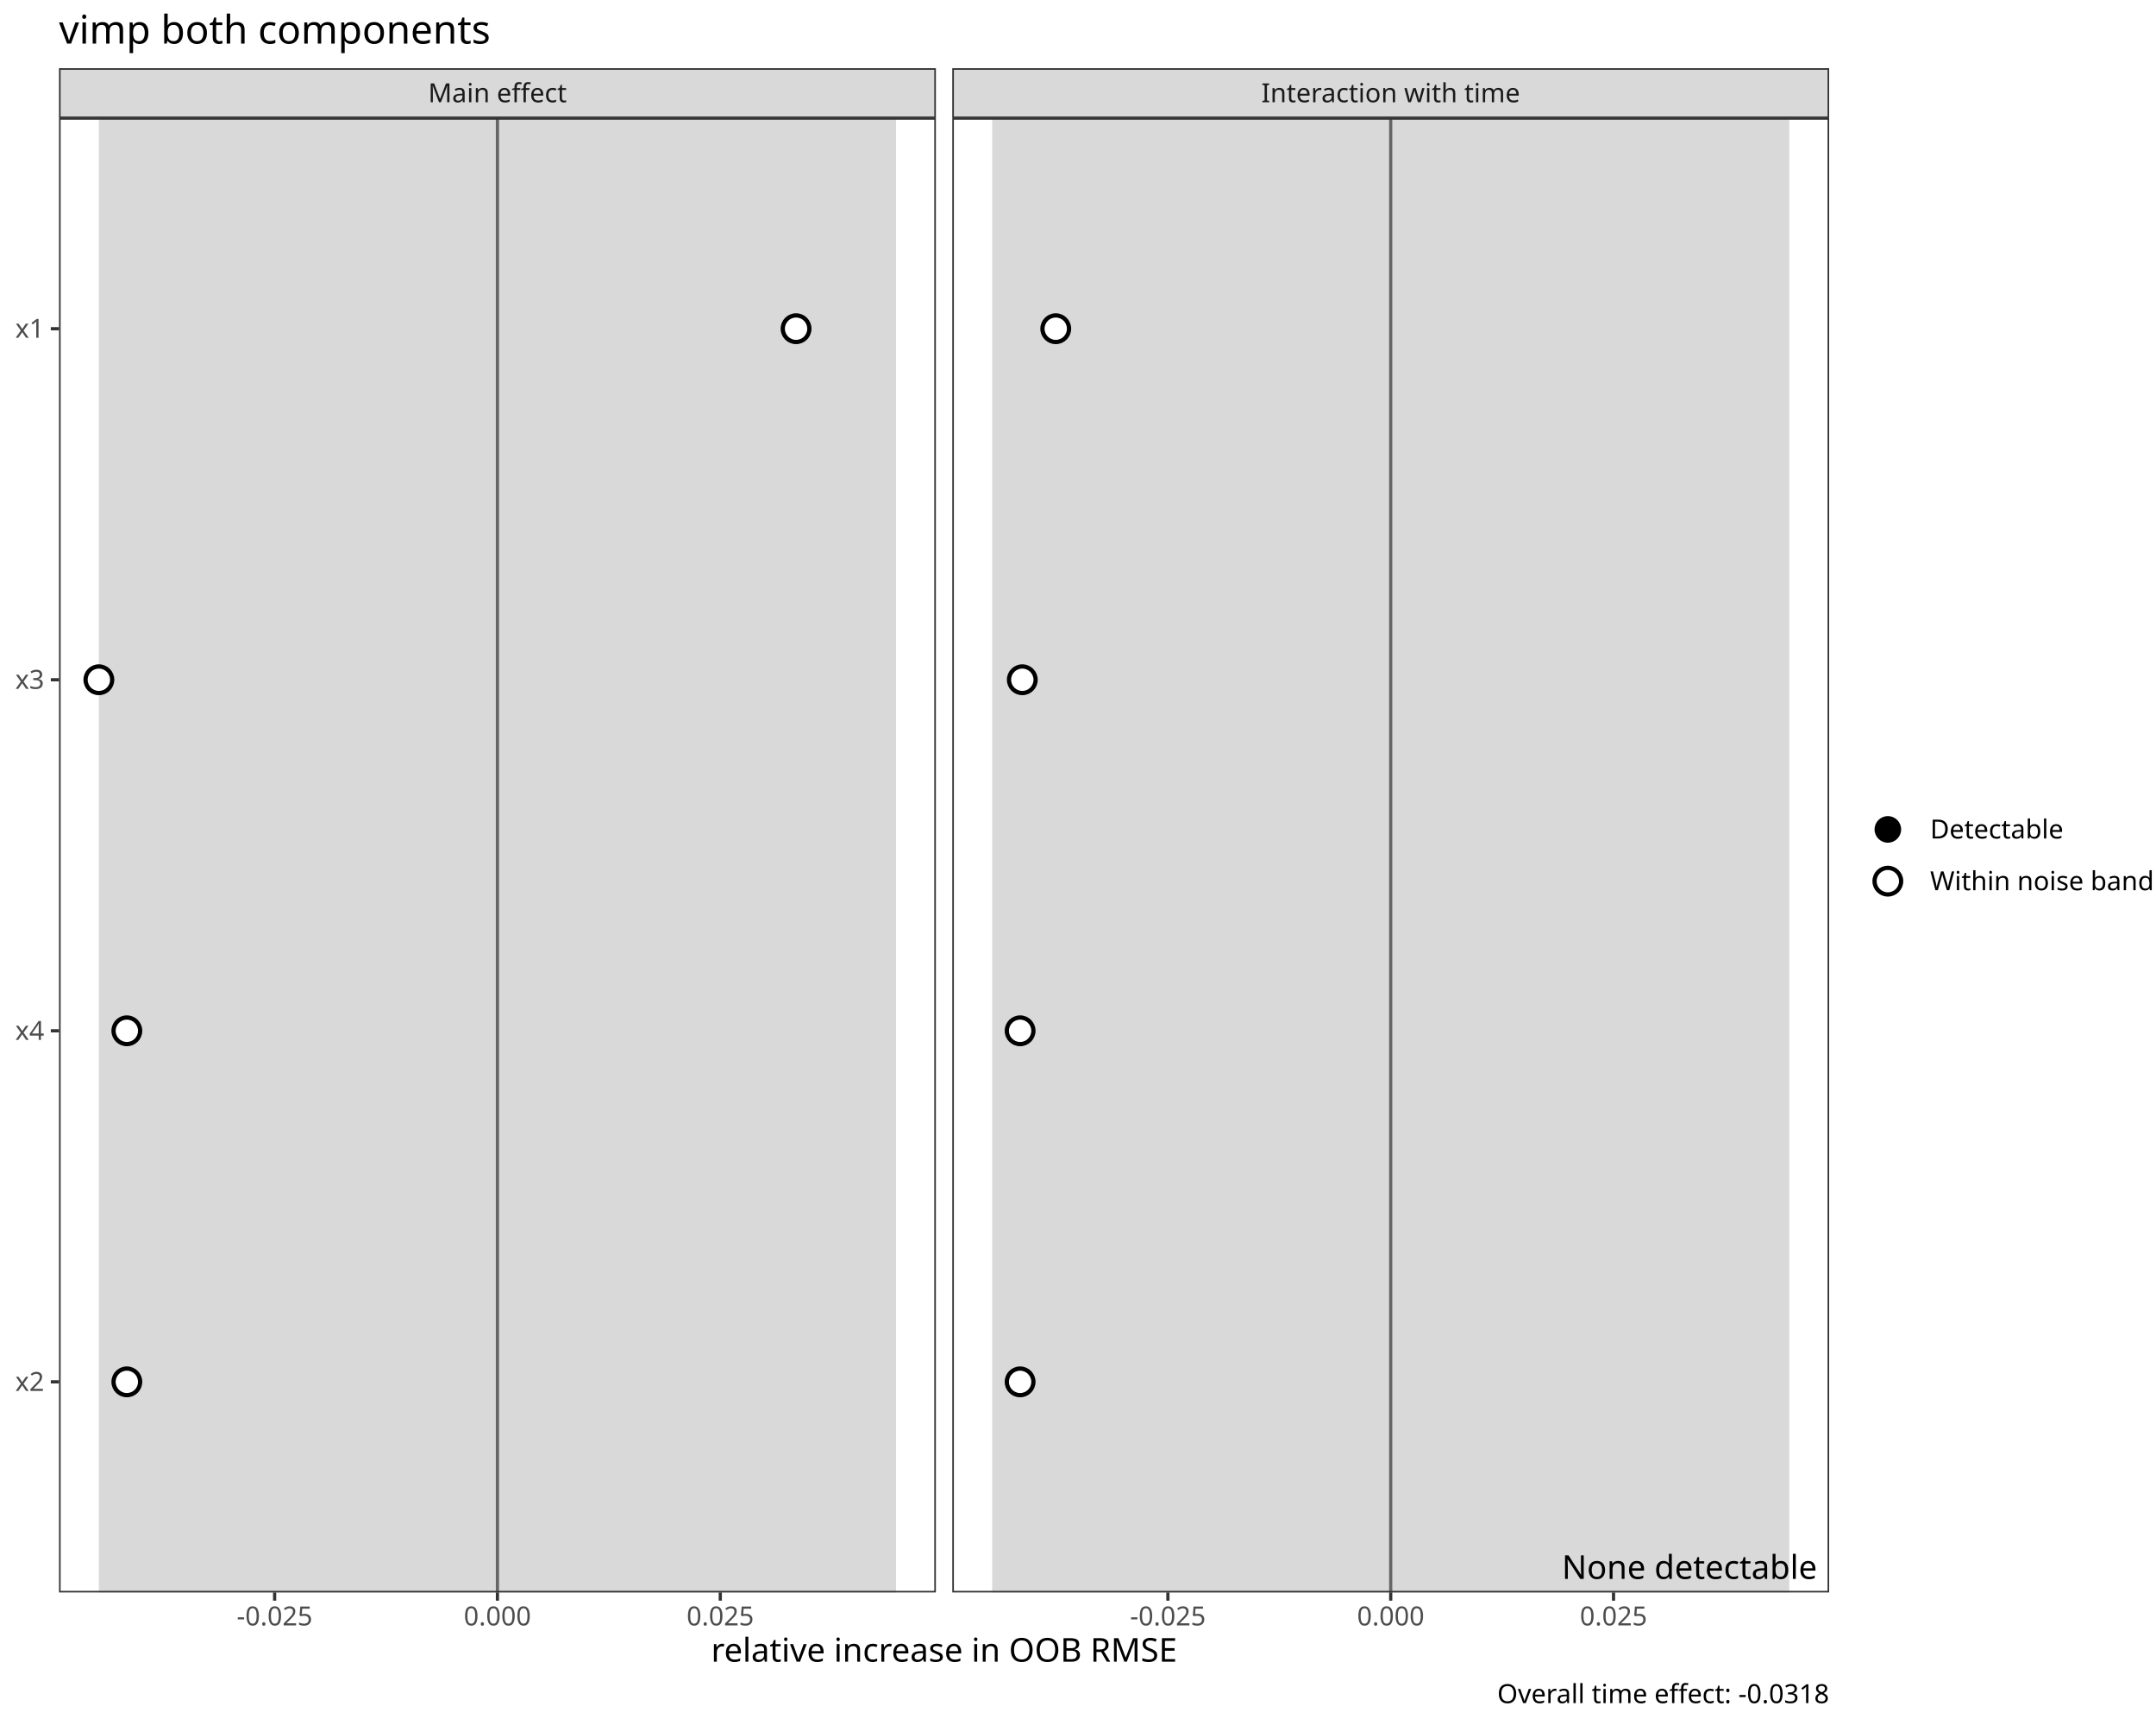
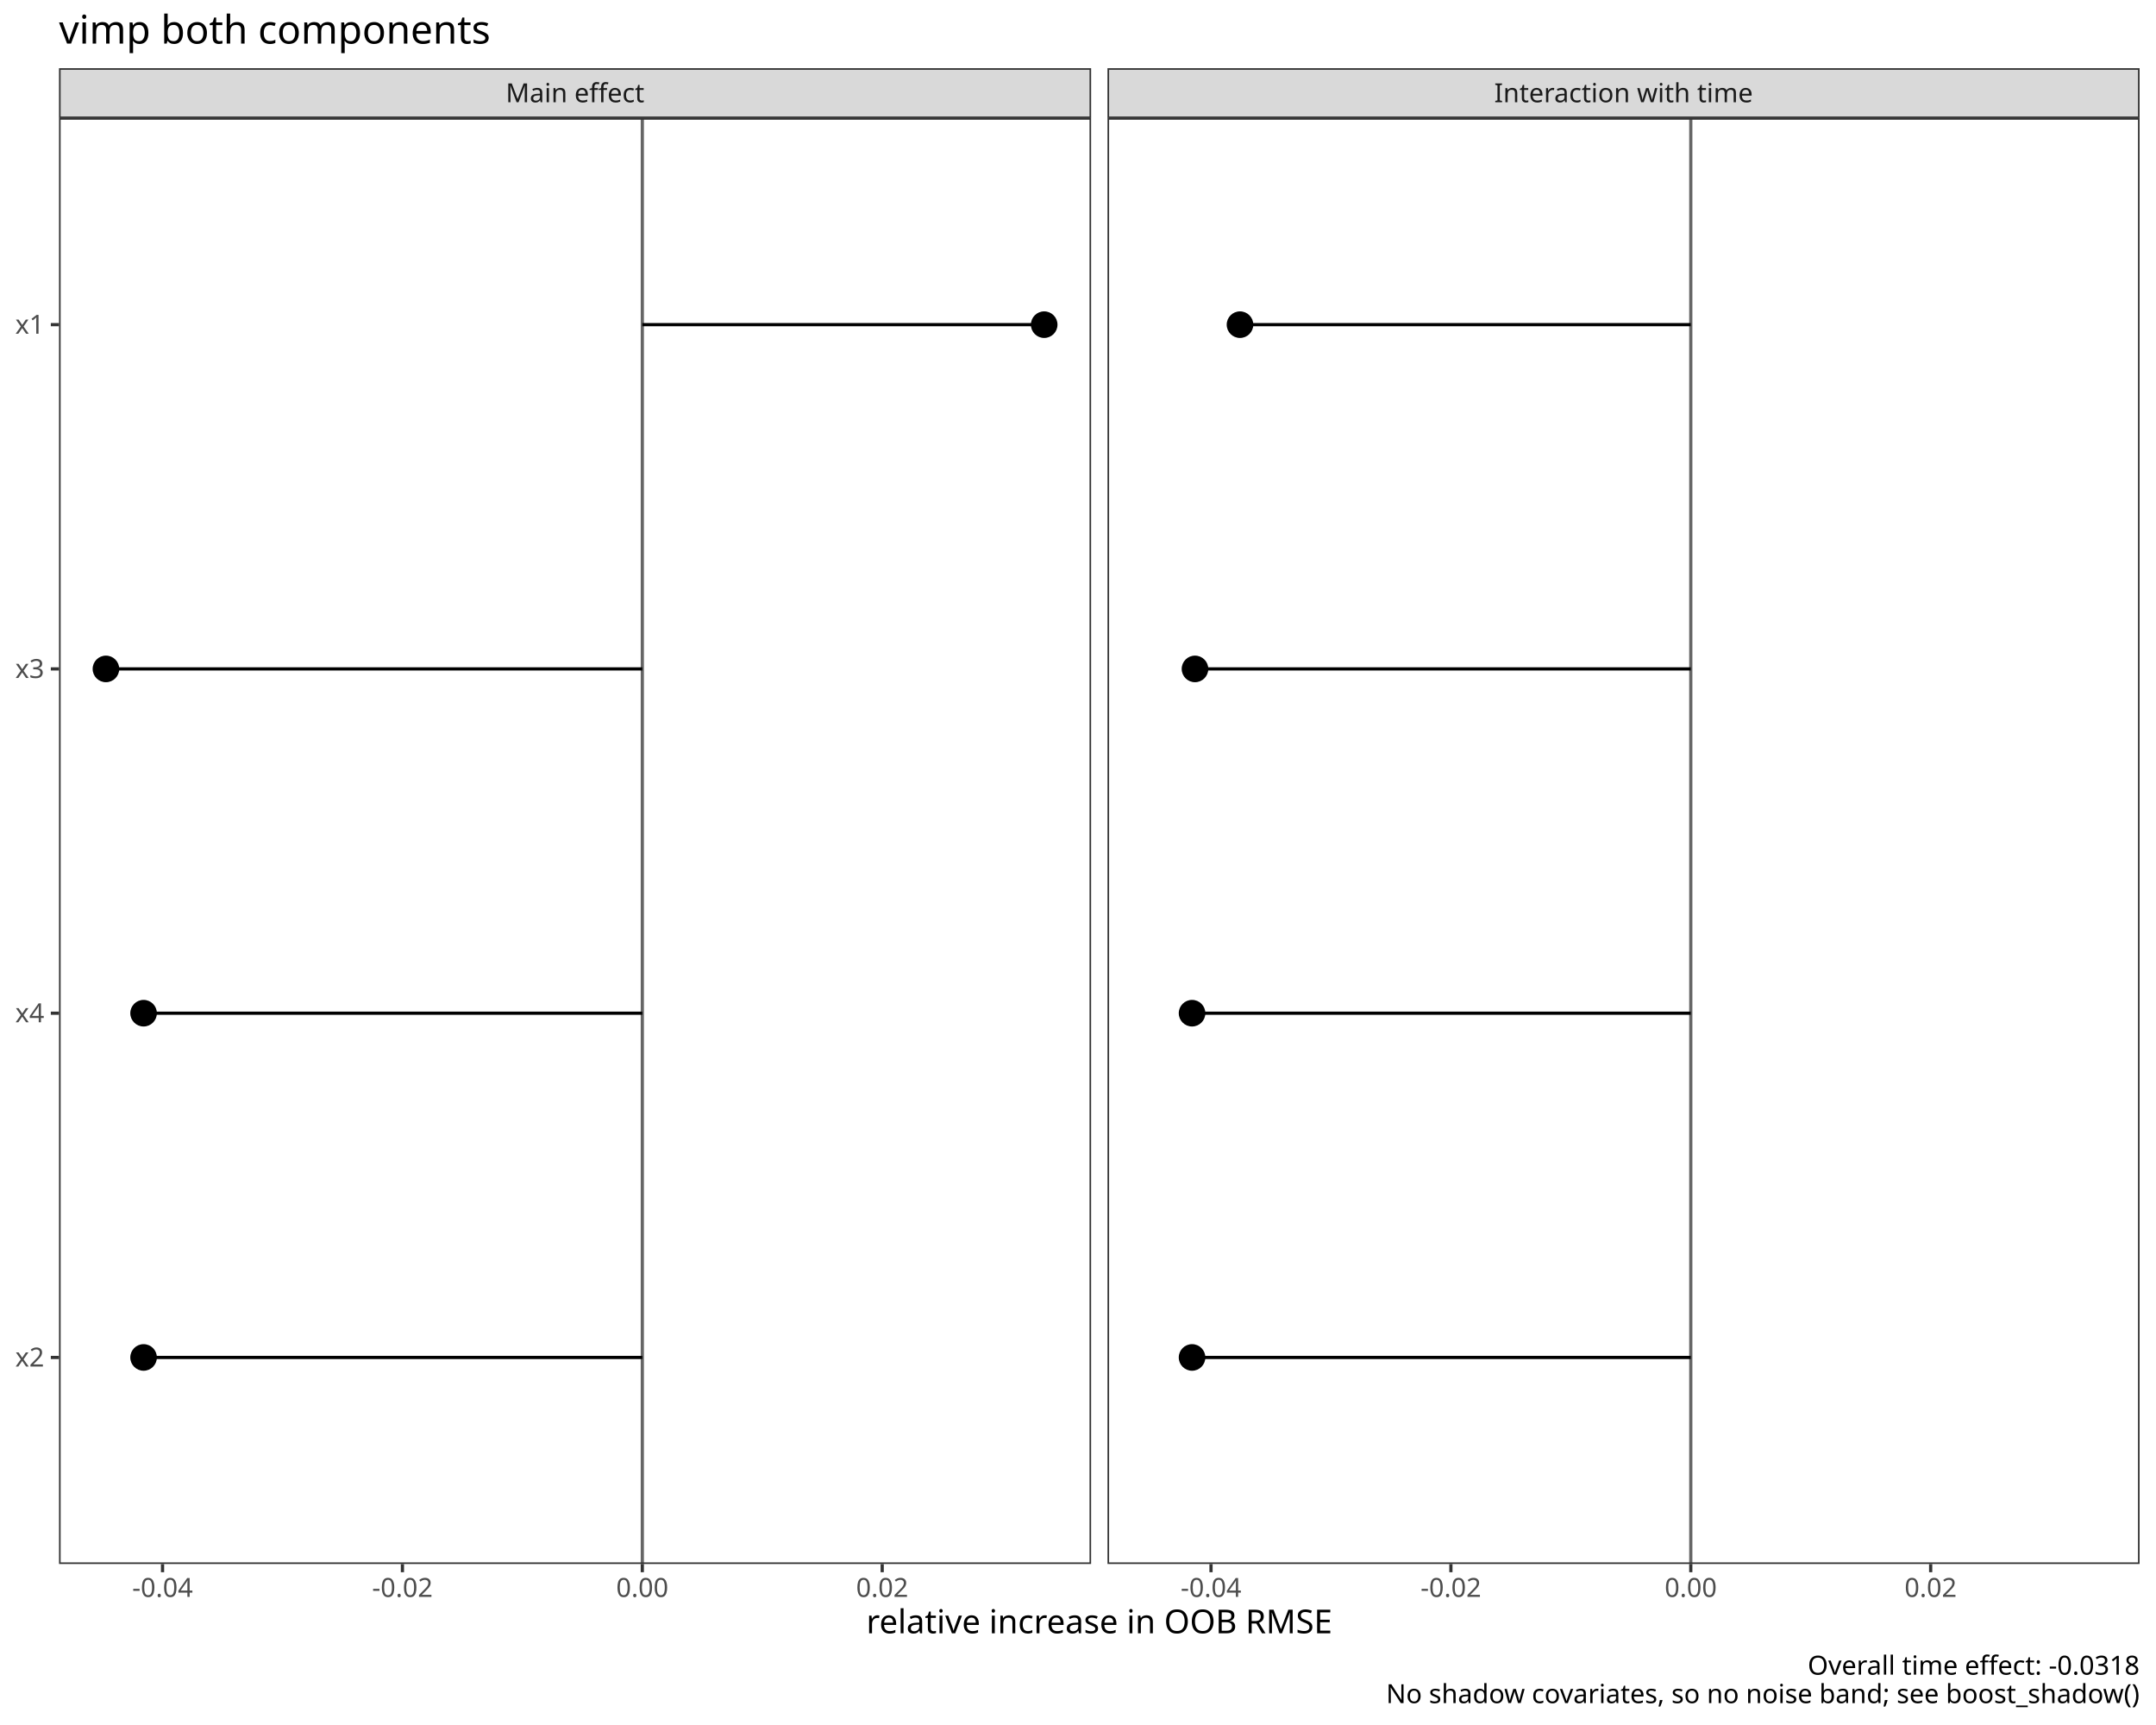
<svg xmlns="http://www.w3.org/2000/svg" class="svglite" data-engine-version="2.0" width="720.00pt" height="576.00pt" viewBox="0 0 720.00 576.00">
  <defs>
    <style type="text/css">
    .svglite line, .svglite polyline, .svglite polygon, .svglite path, .svglite rect, .svglite circle {
      fill: none;
      stroke: #000000;
      stroke-linecap: round;
      stroke-linejoin: round;
      stroke-miterlimit: 10.00;
    }
  </style>
  </defs>
  <rect width="100%" height="100%" style="stroke: none; fill: #FFFFFF;" />
  <defs>
    <clipPath id="cpMC4wMHw3MjAuMDB8MC4wMHw1NzYuMDA=">
      <rect x="0.00" y="0.00" width="720.00" height="576.00" />
    </clipPath>
  </defs>
  <g clip-path="url(#cpMC4wMHw3MjAuMDB8MC4wMHw1NzYuMDA=)">
    <rect x="0.00" y="0.00" width="720.00" height="576.00" style="stroke-width: 1.07; stroke: #FFFFFF; fill: #FFFFFF;" />
  </g>
  <defs>
-     <clipPath id="cpMTkuNzF8MzEyLjU0fDM5LjQzfDUzMS43NQ==">
-       <rect x="19.71" y="39.43" width="292.83" height="492.32" />
+     <clipPath id="cpMTkuNzF8MzY0LjM4fDM5LjQzfDUyMi4yNQ==">
+       <rect x="19.71" y="39.43" width="344.67" height="482.81" />
    </clipPath>
  </defs>
-   <g clip-path="url(#cpMTkuNzF8MzEyLjU0fDM5LjQzfDUzMS43NQ==)">
-     <rect x="19.71" y="39.43" width="292.83" height="492.32" style="stroke-width: 1.07; stroke: none; fill: #FFFFFF;" />
-     <rect x="33.02" y="39.43" width="266.21" height="492.32" style="stroke-width: 1.07; stroke: none; stroke-linecap: butt; stroke-linejoin: miter; fill: #D9D9D9;" />
-     <line x1="166.12" y1="531.75" x2="166.12" y2="39.43" style="stroke-width: 1.07; stroke: #666666; stroke-linecap: butt;" />
-     <circle cx="265.85" cy="109.76" r="4.44" style="stroke-width: 1.42; fill: #FFFFFF;" />
-     <circle cx="42.36" cy="461.42" r="4.44" style="stroke-width: 1.42; fill: #FFFFFF;" />
-     <circle cx="33.02" cy="226.98" r="4.44" style="stroke-width: 1.42; fill: #FFFFFF;" />
-     <circle cx="42.36" cy="344.20" r="4.44" style="stroke-width: 1.42; fill: #FFFFFF;" />
-     <rect x="19.71" y="39.43" width="292.83" height="492.32" style="stroke-width: 1.07; stroke: #333333;" />
+   <g clip-path="url(#cpMTkuNzF8MzY0LjM4fDM5LjQzfDUyMi4yNQ==)">
+     <rect x="19.71" y="39.43" width="344.67" height="482.81" style="stroke-width: 1.07; stroke: none; fill: #FFFFFF;" />
+     <line x1="214.50" y1="522.25" x2="214.50" y2="39.43" style="stroke-width: 1.07; stroke: #666666; stroke-linecap: butt;" />
+     <line x1="214.50" y1="108.41" x2="348.71" y2="108.41" style="stroke-width: 1.07; stroke-linecap: butt;" />
+     <line x1="214.50" y1="453.27" x2="47.95" y2="453.27" style="stroke-width: 1.07; stroke-linecap: butt;" />
+     <line x1="214.50" y1="223.36" x2="35.38" y2="223.36" style="stroke-width: 1.07; stroke-linecap: butt;" />
+     <line x1="214.50" y1="338.32" x2="47.95" y2="338.32" style="stroke-width: 1.07; stroke-linecap: butt;" />
+     <circle cx="348.71" cy="108.41" r="4.44" style="stroke-width: 1.42; stroke: none; fill: #000000;" />
+     <circle cx="47.95" cy="453.27" r="4.44" style="stroke-width: 1.42; stroke: none; fill: #000000;" />
+     <circle cx="35.38" cy="223.36" r="4.44" style="stroke-width: 1.42; stroke: none; fill: #000000;" />
+     <circle cx="47.95" cy="338.32" r="4.44" style="stroke-width: 1.42; stroke: none; fill: #000000;" />
+     <rect x="19.71" y="39.43" width="344.67" height="482.81" style="stroke-width: 1.07; stroke: #333333;" />
  </g>
  <g clip-path="url(#cpMC4wMHw3MjAuMDB8MC4wMHw1NzYuMDA=)">
</g>
  <defs>
-     <clipPath id="cpMzE4LjAyfDYxMC44NXwzOS40M3w1MzEuNzU=">
-       <rect x="318.02" y="39.43" width="292.83" height="492.32" />
+     <clipPath id="cpMzY5Ljg1fDcxNC41MnwzOS40M3w1MjIuMjU=">
+       <rect x="369.85" y="39.43" width="344.67" height="482.81" />
    </clipPath>
  </defs>
-   <g clip-path="url(#cpMzE4LjAyfDYxMC44NXwzOS40M3w1MzEuNzU=)">
-     <rect x="318.02" y="39.43" width="292.83" height="492.32" style="stroke-width: 1.07; stroke: none; fill: #FFFFFF;" />
-     <rect x="331.33" y="39.43" width="266.21" height="492.32" style="stroke-width: 1.07; stroke: none; stroke-linecap: butt; stroke-linejoin: miter; fill: #D9D9D9;" />
-     <line x1="464.43" y1="531.75" x2="464.43" y2="39.43" style="stroke-width: 1.07; stroke: #666666; stroke-linecap: butt;" />
-     <circle cx="352.57" cy="109.76" r="4.44" style="stroke-width: 1.42; fill: #FFFFFF;" />
-     <circle cx="340.67" cy="461.42" r="4.44" style="stroke-width: 1.42; fill: #FFFFFF;" />
-     <circle cx="341.40" cy="226.98" r="4.44" style="stroke-width: 1.42; fill: #FFFFFF;" />
-     <circle cx="340.67" cy="344.20" r="4.44" style="stroke-width: 1.42; fill: #FFFFFF;" />
-     <text x="606.84" y="527.21" text-anchor="end" style="font-size: 11.00px; font-family: sans;" textLength="80.12px" lengthAdjust="spacingAndGlyphs">None detectable</text>
-     <rect x="318.02" y="39.43" width="292.83" height="492.32" style="stroke-width: 1.07; stroke: #333333;" />
+   <g clip-path="url(#cpMzY5Ljg1fDcxNC41MnwzOS40M3w1MjIuMjU=)">
+     <rect x="369.85" y="39.43" width="344.67" height="482.81" style="stroke-width: 1.07; stroke: none; fill: #FFFFFF;" />
+     <line x1="564.64" y1="522.25" x2="564.64" y2="39.43" style="stroke-width: 1.07; stroke: #666666; stroke-linecap: butt;" />
+     <line x1="564.64" y1="108.41" x2="414.10" y2="108.41" style="stroke-width: 1.07; stroke-linecap: butt;" />
+     <line x1="564.64" y1="453.27" x2="398.09" y2="453.27" style="stroke-width: 1.07; stroke-linecap: butt;" />
+     <line x1="564.64" y1="223.36" x2="399.07" y2="223.36" style="stroke-width: 1.07; stroke-linecap: butt;" />
+     <line x1="564.64" y1="338.32" x2="398.09" y2="338.32" style="stroke-width: 1.07; stroke-linecap: butt;" />
+     <circle cx="414.10" cy="108.41" r="4.44" style="stroke-width: 1.42; stroke: none; fill: #000000;" />
+     <circle cx="398.09" cy="453.27" r="4.44" style="stroke-width: 1.42; stroke: none; fill: #000000;" />
+     <circle cx="399.07" cy="223.36" r="4.44" style="stroke-width: 1.42; stroke: none; fill: #000000;" />
+     <circle cx="398.09" cy="338.32" r="4.44" style="stroke-width: 1.42; stroke: none; fill: #000000;" />
+     <rect x="369.85" y="39.43" width="344.67" height="482.81" style="stroke-width: 1.07; stroke: #333333;" />
  </g>
  <g clip-path="url(#cpMC4wMHw3MjAuMDB8MC4wMHw1NzYuMDA=)">
</g>
  <defs>
-     <clipPath id="cpMTkuNzF8MzEyLjU0fDIyLjc4fDM5LjQz">
-       <rect x="19.71" y="22.78" width="292.83" height="16.65" />
+     <clipPath id="cpMTkuNzF8MzY0LjM4fDIyLjc4fDM5LjQz">
+       <rect x="19.71" y="22.78" width="344.67" height="16.65" />
    </clipPath>
  </defs>
-   <g clip-path="url(#cpMTkuNzF8MzEyLjU0fDIyLjc4fDM5LjQz)">
-     <rect x="19.71" y="22.78" width="292.83" height="16.65" style="stroke-width: 1.07; stroke: #333333; fill: #D9D9D9;" />
-     <text x="166.12" y="34.14" text-anchor="middle" style="font-size: 8.80px; fill: #1A1A1A; font-family: sans;" textLength="43.05px" lengthAdjust="spacingAndGlyphs">Main effect</text>
+   <g clip-path="url(#cpMTkuNzF8MzY0LjM4fDIyLjc4fDM5LjQz)">
+     <rect x="19.71" y="22.78" width="344.67" height="16.65" style="stroke-width: 1.07; stroke: #333333; fill: #D9D9D9;" />
+     <text x="192.04" y="34.14" text-anchor="middle" style="font-size: 8.80px; fill: #1A1A1A; font-family: sans;" textLength="43.05px" lengthAdjust="spacingAndGlyphs">Main effect</text>
  </g>
  <g clip-path="url(#cpMC4wMHw3MjAuMDB8MC4wMHw1NzYuMDA=)">
</g>
  <defs>
-     <clipPath id="cpMzE4LjAyfDYxMC44NXwyMi43OHwzOS40Mw==">
-       <rect x="318.02" y="22.78" width="292.83" height="16.65" />
+     <clipPath id="cpMzY5Ljg1fDcxNC41MnwyMi43OHwzOS40Mw==">
+       <rect x="369.85" y="22.78" width="344.67" height="16.65" />
    </clipPath>
  </defs>
-   <g clip-path="url(#cpMzE4LjAyfDYxMC44NXwyMi43OHwzOS40Mw==)">
-     <rect x="318.02" y="22.78" width="292.83" height="16.65" style="stroke-width: 1.07; stroke: #333333; fill: #D9D9D9;" />
-     <text x="464.43" y="34.14" text-anchor="middle" style="font-size: 8.80px; fill: #1A1A1A; font-family: sans;" textLength="78.26px" lengthAdjust="spacingAndGlyphs">Interaction with time</text>
+   <g clip-path="url(#cpMzY5Ljg1fDcxNC41MnwyMi43OHwzOS40Mw==)">
+     <rect x="369.85" y="22.78" width="344.67" height="16.65" style="stroke-width: 1.07; stroke: #333333; fill: #D9D9D9;" />
+     <text x="542.19" y="34.14" text-anchor="middle" style="font-size: 8.80px; fill: #1A1A1A; font-family: sans;" textLength="78.26px" lengthAdjust="spacingAndGlyphs">Interaction with time</text>
  </g>
  <g clip-path="url(#cpMC4wMHw3MjAuMDB8MC4wMHw1NzYuMDA=)">
-     <polyline points="91.71,534.49 91.71,531.75 " style="stroke-width: 1.07; stroke: #333333; stroke-linecap: butt;" />
-     <polyline points="166.12,534.49 166.12,531.75 " style="stroke-width: 1.07; stroke: #333333; stroke-linecap: butt;" />
-     <polyline points="240.54,534.49 240.54,531.75 " style="stroke-width: 1.07; stroke: #333333; stroke-linecap: butt;" />
-     <text x="91.71" y="542.74" text-anchor="middle" style="font-size: 8.80px; fill: #4D4D4D; font-family: sans;" textLength="24.95px" lengthAdjust="spacingAndGlyphs">-0.025</text>
-     <text x="166.12" y="542.74" text-anchor="middle" style="font-size: 8.80px; fill: #4D4D4D; font-family: sans;" textLength="22.02px" lengthAdjust="spacingAndGlyphs">0.000</text>
-     <text x="240.54" y="542.74" text-anchor="middle" style="font-size: 8.80px; fill: #4D4D4D; font-family: sans;" textLength="22.02px" lengthAdjust="spacingAndGlyphs">0.025</text>
-     <polyline points="390.02,534.49 390.02,531.75 " style="stroke-width: 1.07; stroke: #333333; stroke-linecap: butt;" />
-     <polyline points="464.43,534.49 464.43,531.75 " style="stroke-width: 1.07; stroke: #333333; stroke-linecap: butt;" />
-     <polyline points="538.84,534.49 538.84,531.75 " style="stroke-width: 1.07; stroke: #333333; stroke-linecap: butt;" />
-     <text x="390.02" y="542.74" text-anchor="middle" style="font-size: 8.80px; fill: #4D4D4D; font-family: sans;" textLength="24.95px" lengthAdjust="spacingAndGlyphs">-0.025</text>
-     <text x="464.43" y="542.74" text-anchor="middle" style="font-size: 8.80px; fill: #4D4D4D; font-family: sans;" textLength="22.02px" lengthAdjust="spacingAndGlyphs">0.000</text>
-     <text x="538.84" y="542.74" text-anchor="middle" style="font-size: 8.80px; fill: #4D4D4D; font-family: sans;" textLength="22.02px" lengthAdjust="spacingAndGlyphs">0.025</text>
-     <text x="14.78" y="464.45" text-anchor="end" style="font-size: 8.80px; fill: #4D4D4D; font-family: sans;" textLength="9.30px" lengthAdjust="spacingAndGlyphs">x2</text>
-     <text x="14.78" y="347.23" text-anchor="end" style="font-size: 8.80px; fill: #4D4D4D; font-family: sans;" textLength="9.30px" lengthAdjust="spacingAndGlyphs">x4</text>
-     <text x="14.78" y="230.01" text-anchor="end" style="font-size: 8.80px; fill: #4D4D4D; font-family: sans;" textLength="9.30px" lengthAdjust="spacingAndGlyphs">x3</text>
-     <text x="14.78" y="112.79" text-anchor="end" style="font-size: 8.80px; fill: #4D4D4D; font-family: sans;" textLength="9.30px" lengthAdjust="spacingAndGlyphs">x1</text>
-     <polyline points="16.97,461.42 19.71,461.42 " style="stroke-width: 1.07; stroke: #333333; stroke-linecap: butt;" />
-     <polyline points="16.97,344.20 19.71,344.20 " style="stroke-width: 1.07; stroke: #333333; stroke-linecap: butt;" />
-     <polyline points="16.97,226.98 19.71,226.98 " style="stroke-width: 1.07; stroke: #333333; stroke-linecap: butt;" />
-     <polyline points="16.97,109.76 19.71,109.76 " style="stroke-width: 1.07; stroke: #333333; stroke-linecap: butt;" />
-     <text x="315.28" y="554.87" text-anchor="middle" style="font-size: 11.00px; font-family: sans;" textLength="154.08px" lengthAdjust="spacingAndGlyphs">relative increase in OOB RMSE</text>
-     <rect x="621.81" y="268.31" width="92.71" height="34.56" style="stroke-width: 1.07; stroke: none; fill: #FFFFFF;" />
-     <rect x="621.81" y="268.31" width="17.28" height="17.28" style="stroke-width: 1.07; stroke: none; fill: #FFFFFF;" />
-     <circle cx="630.45" cy="276.95" r="4.44" style="stroke-width: 1.42; stroke: none; fill: #000000;" />
-     <rect x="621.81" y="285.59" width="17.28" height="17.28" style="stroke-width: 1.07; stroke: none; fill: #FFFFFF;" />
-     <circle cx="630.45" cy="294.23" r="4.44" style="stroke-width: 1.42; fill: #FFFFFF;" />
-     <text x="644.57" y="279.98" style="font-size: 8.80px; font-family: sans;" textLength="42.08px" lengthAdjust="spacingAndGlyphs">Detectable</text>
-     <text x="644.57" y="297.26" style="font-size: 8.80px; font-family: sans;" textLength="69.95px" lengthAdjust="spacingAndGlyphs">Within noise band</text>
+     <polyline points="54.28,524.99 54.28,522.25 " style="stroke-width: 1.07; stroke: #333333; stroke-linecap: butt;" />
+     <polyline points="134.39,524.99 134.39,522.25 " style="stroke-width: 1.07; stroke: #333333; stroke-linecap: butt;" />
+     <polyline points="214.50,524.99 214.50,522.25 " style="stroke-width: 1.07; stroke: #333333; stroke-linecap: butt;" />
+     <polyline points="294.61,524.99 294.61,522.25 " style="stroke-width: 1.07; stroke: #333333; stroke-linecap: butt;" />
+     <text x="54.28" y="533.23" text-anchor="middle" style="font-size: 8.80px; fill: #4D4D4D; font-family: sans;" textLength="20.06px" lengthAdjust="spacingAndGlyphs">-0.04</text>
+     <text x="134.39" y="533.23" text-anchor="middle" style="font-size: 8.80px; fill: #4D4D4D; font-family: sans;" textLength="20.06px" lengthAdjust="spacingAndGlyphs">-0.02</text>
+     <text x="214.50" y="533.23" text-anchor="middle" style="font-size: 8.80px; fill: #4D4D4D; font-family: sans;" textLength="17.13px" lengthAdjust="spacingAndGlyphs">0.00</text>
+     <text x="294.61" y="533.23" text-anchor="middle" style="font-size: 8.80px; fill: #4D4D4D; font-family: sans;" textLength="17.13px" lengthAdjust="spacingAndGlyphs">0.02</text>
+     <polyline points="404.42,524.99 404.42,522.25 " style="stroke-width: 1.07; stroke: #333333; stroke-linecap: butt;" />
+     <polyline points="484.53,524.99 484.53,522.25 " style="stroke-width: 1.07; stroke: #333333; stroke-linecap: butt;" />
+     <polyline points="564.64,524.99 564.64,522.25 " style="stroke-width: 1.07; stroke: #333333; stroke-linecap: butt;" />
+     <polyline points="644.75,524.99 644.75,522.25 " style="stroke-width: 1.07; stroke: #333333; stroke-linecap: butt;" />
+     <text x="404.42" y="533.23" text-anchor="middle" style="font-size: 8.80px; fill: #4D4D4D; font-family: sans;" textLength="20.06px" lengthAdjust="spacingAndGlyphs">-0.04</text>
+     <text x="484.53" y="533.23" text-anchor="middle" style="font-size: 8.80px; fill: #4D4D4D; font-family: sans;" textLength="20.06px" lengthAdjust="spacingAndGlyphs">-0.02</text>
+     <text x="564.64" y="533.23" text-anchor="middle" style="font-size: 8.80px; fill: #4D4D4D; font-family: sans;" textLength="17.13px" lengthAdjust="spacingAndGlyphs">0.00</text>
+     <text x="644.75" y="533.23" text-anchor="middle" style="font-size: 8.80px; fill: #4D4D4D; font-family: sans;" textLength="17.13px" lengthAdjust="spacingAndGlyphs">0.02</text>
+     <text x="14.78" y="456.30" text-anchor="end" style="font-size: 8.80px; fill: #4D4D4D; font-family: sans;" textLength="9.30px" lengthAdjust="spacingAndGlyphs">x2</text>
+     <text x="14.78" y="341.35" text-anchor="end" style="font-size: 8.80px; fill: #4D4D4D; font-family: sans;" textLength="9.30px" lengthAdjust="spacingAndGlyphs">x4</text>
+     <text x="14.78" y="226.39" text-anchor="end" style="font-size: 8.80px; fill: #4D4D4D; font-family: sans;" textLength="9.30px" lengthAdjust="spacingAndGlyphs">x3</text>
+     <text x="14.78" y="111.43" text-anchor="end" style="font-size: 8.80px; fill: #4D4D4D; font-family: sans;" textLength="9.30px" lengthAdjust="spacingAndGlyphs">x1</text>
+     <polyline points="16.97,453.27 19.71,453.27 " style="stroke-width: 1.07; stroke: #333333; stroke-linecap: butt;" />
+     <polyline points="16.97,338.32 19.71,338.32 " style="stroke-width: 1.07; stroke: #333333; stroke-linecap: butt;" />
+     <polyline points="16.97,223.36 19.71,223.36 " style="stroke-width: 1.07; stroke: #333333; stroke-linecap: butt;" />
+     <polyline points="16.97,108.41 19.71,108.41 " style="stroke-width: 1.07; stroke: #333333; stroke-linecap: butt;" />
+     <text x="367.11" y="545.37" text-anchor="middle" style="font-size: 11.00px; font-family: sans;" textLength="154.08px" lengthAdjust="spacingAndGlyphs">relative increase in OOB RMSE</text>
    <text x="19.71" y="14.56" style="font-size: 13.20px; font-family: sans;" textLength="132.83px" lengthAdjust="spacingAndGlyphs">vimp both components</text>
-     <text x="610.85" y="568.69" text-anchor="end" style="font-size: 8.80px; font-family: sans;" textLength="105.66px" lengthAdjust="spacingAndGlyphs">Overall time effect: -0.0318</text>
+     <text x="714.52" y="559.19" text-anchor="end" style="font-size: 8.80px; font-family: sans;" textLength="105.66px" lengthAdjust="spacingAndGlyphs">Overall time effect: -0.0318</text>
+     <text x="714.52" y="568.69" text-anchor="end" style="font-size: 8.80px; font-family: sans;" textLength="242.68px" lengthAdjust="spacingAndGlyphs">No shadow covariates, so no noise band; see boost_shadow()</text>
  </g>
</svg>
